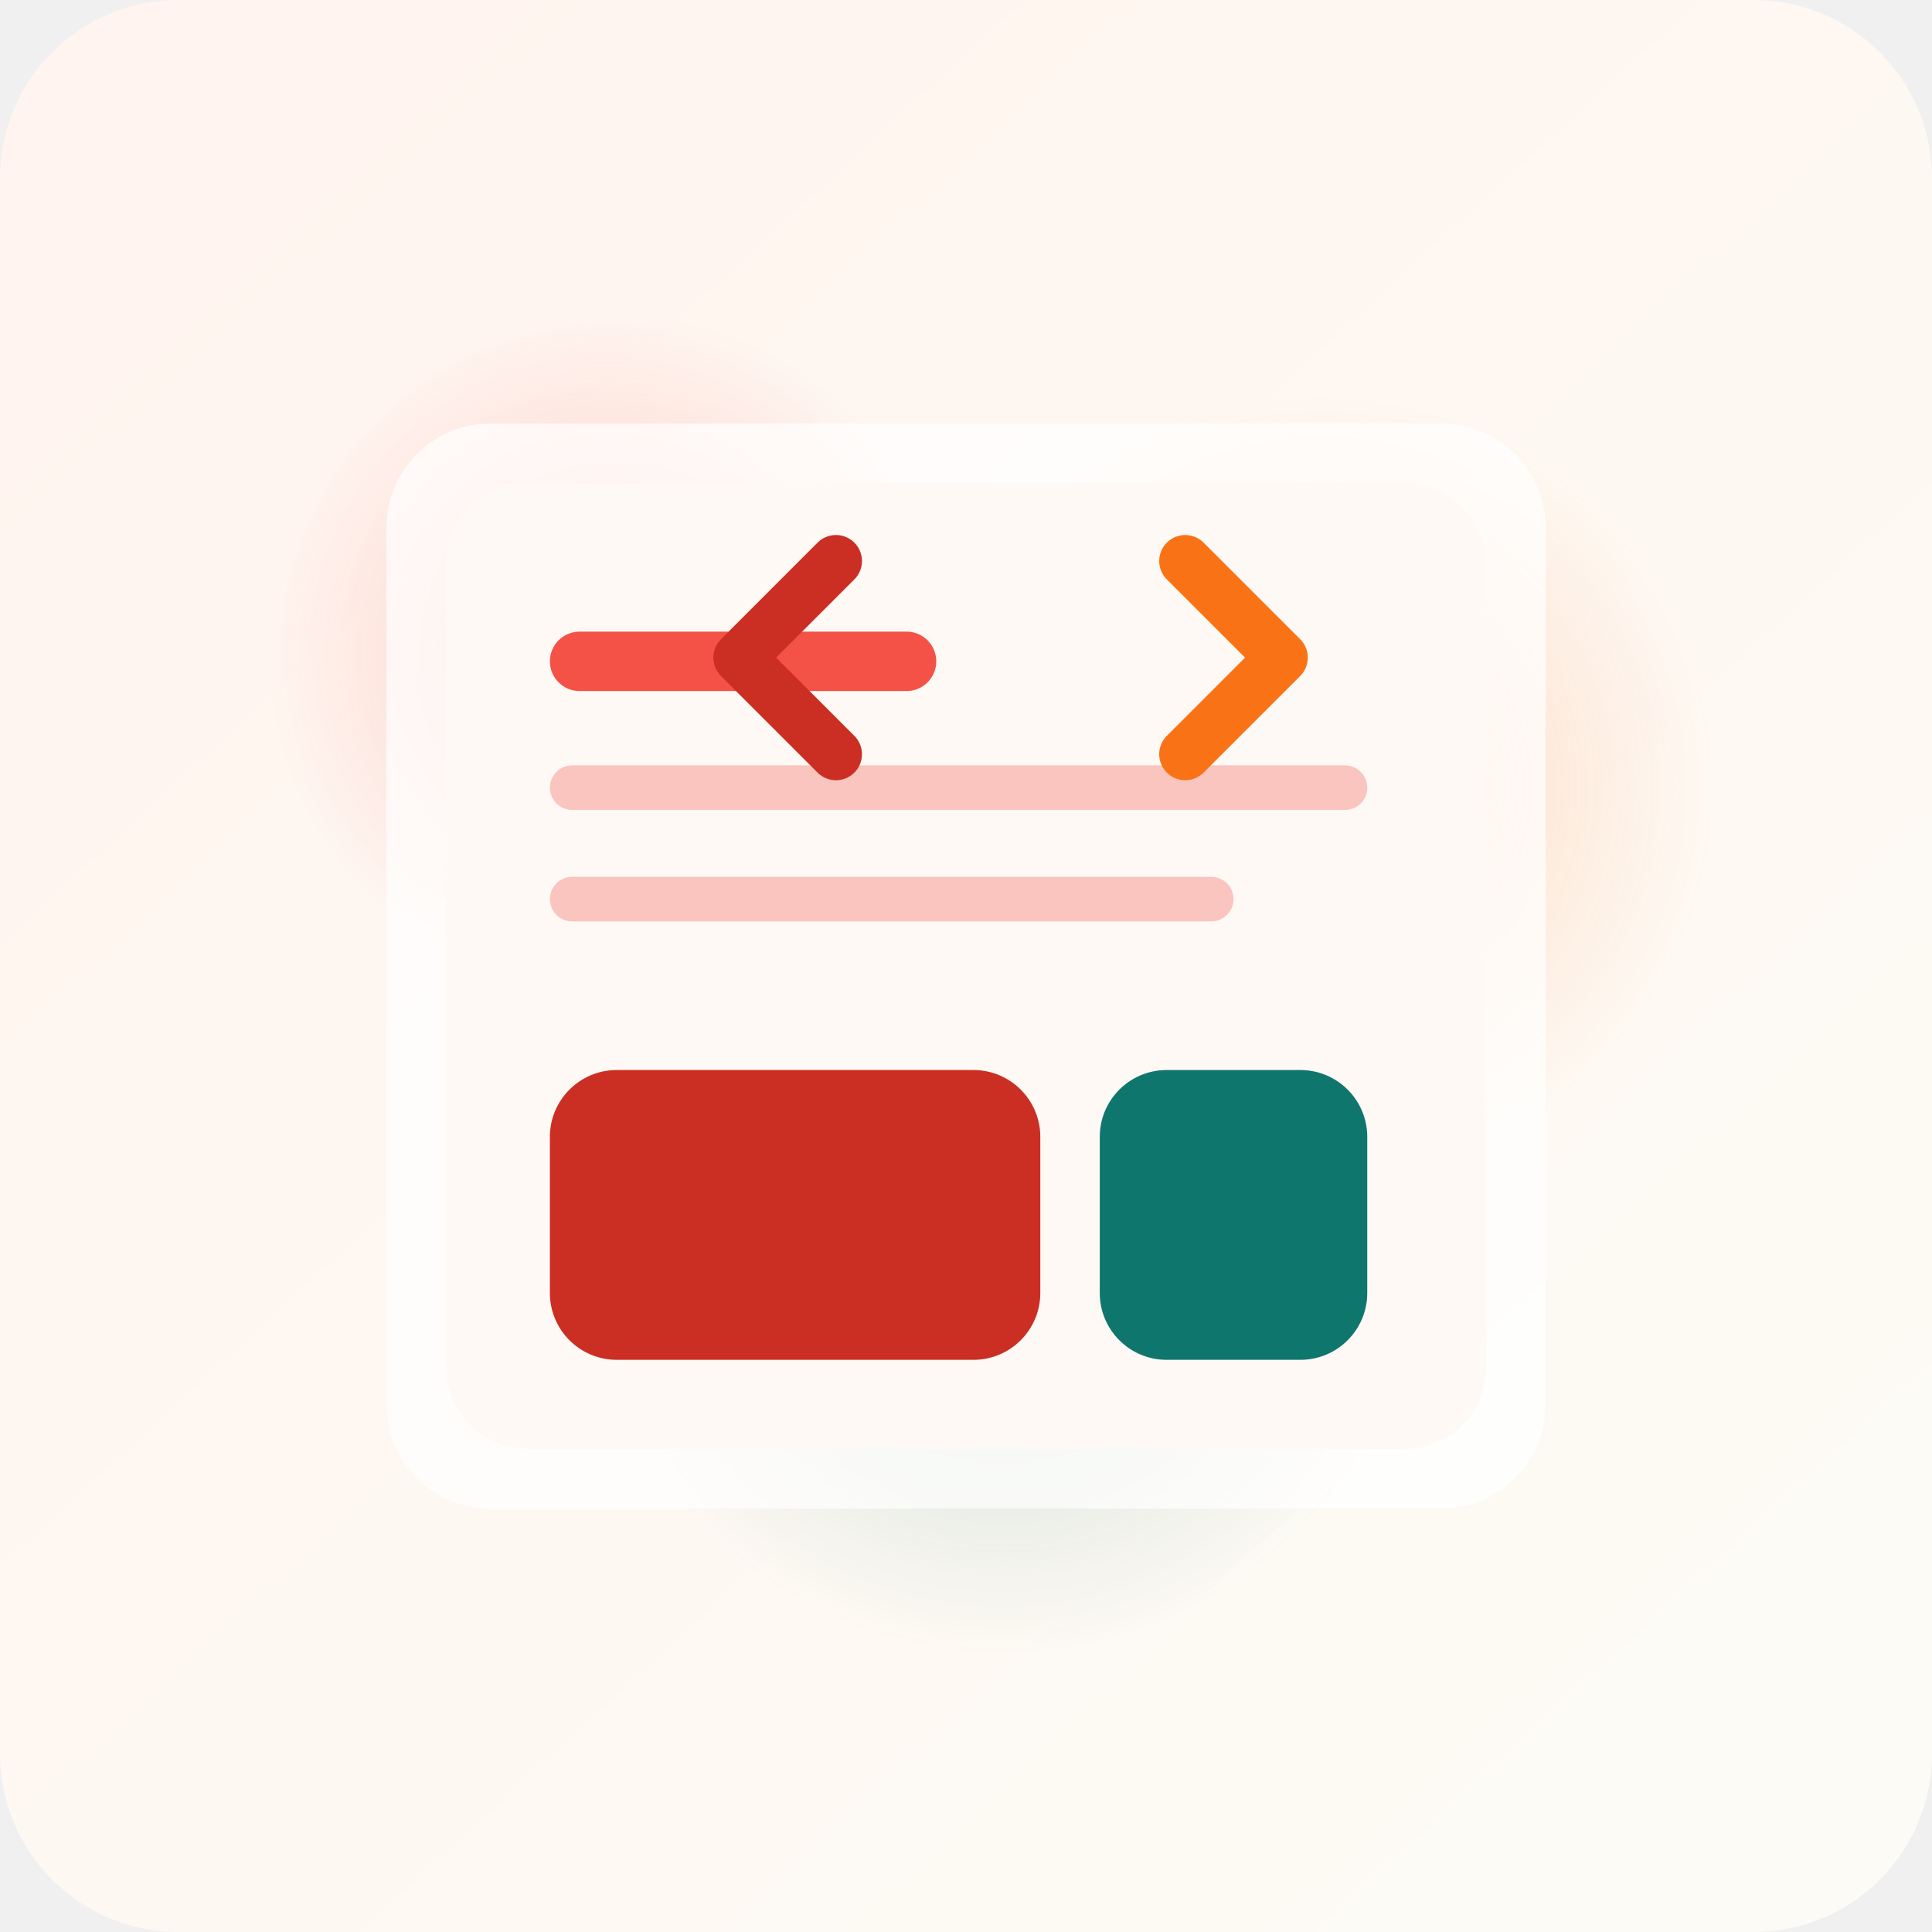
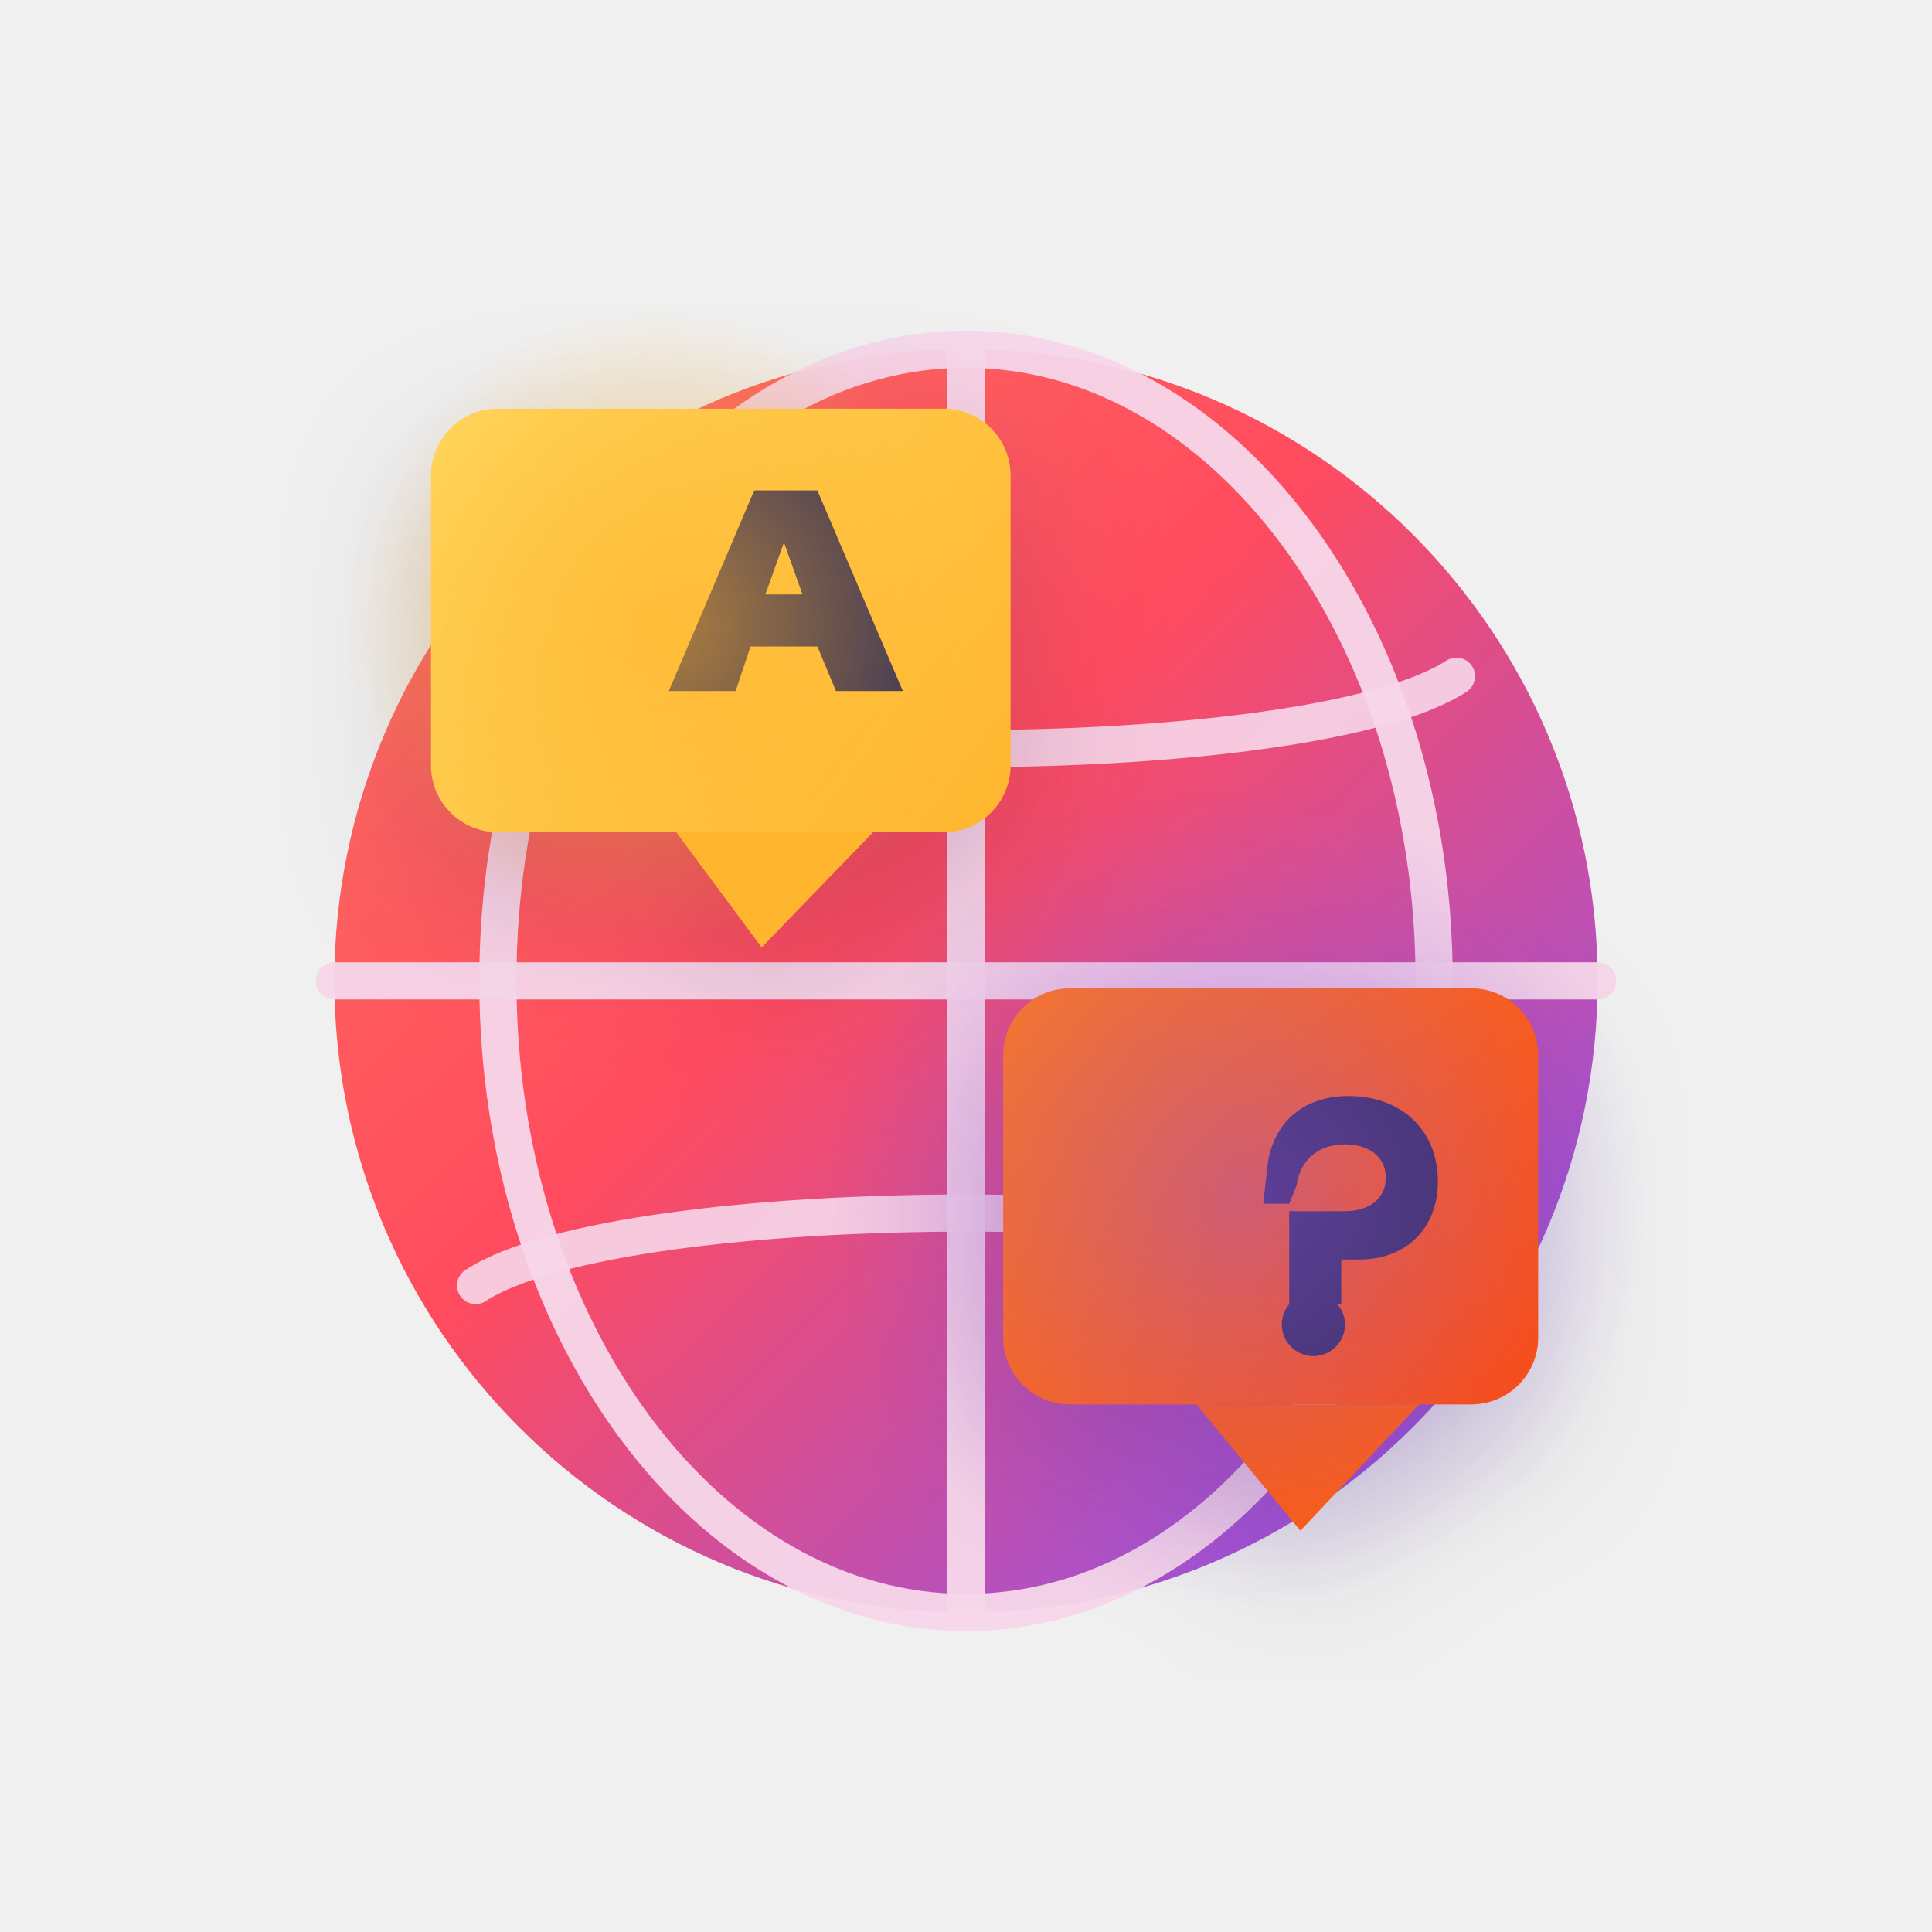
<svg xmlns="http://www.w3.org/2000/svg" width="520" height="520" viewBox="0 0 520 520" fill="none">
-   <rect width="520" height="520" rx="48" fill="url(#panel)" />
-   <circle cx="164" cy="176" r="92" fill="url(#leftGlow)" />
-   <circle cx="356" cy="212" r="106" fill="url(#rightGlow)" />
-   <circle cx="270" cy="332" r="114" fill="url(#bottomGlow)" />
-   <rect x="104" y="114" width="312" height="292" rx="28" fill="#FFFFFF" fill-opacity="0.7" />
-   <rect x="120" y="130" width="280" height="260" rx="22" fill="#FFF9F6" />
-   <rect x="148" y="170" width="104" height="16" rx="8" fill="#F55247" />
-   <rect x="148" y="206" width="220" height="12" rx="6" fill="#F9C5BE" />
-   <rect x="148" y="236" width="184" height="12" rx="6" fill="#F9C5BE" />
-   <rect x="148" y="288" width="132" height="78" rx="18" fill="#CB2E22" />
-   <rect x="296" y="288" width="72" height="78" rx="18" fill="#0F766E" />
-   <path d="M319 151L345 177L319 203" stroke="#F97316" stroke-width="14" stroke-linecap="round" stroke-linejoin="round" />
-   <path d="M225 151L199 177L225 203" stroke="#CB2E22" stroke-width="14" stroke-linecap="round" stroke-linejoin="round" />
+   <circle cx="260" cy="264" r="170" fill="url(#orb)" />
+   <ellipse cx="260" cy="264" rx="126" ry="170" stroke="#F7D7EA" stroke-width="10" opacity="0.95" />
+   <path d="M90 264H430" stroke="#F7D7EA" stroke-width="10" stroke-linecap="round" opacity="0.95" />
+   <path d="M260 94V434" stroke="#F7D7EA" stroke-width="10" stroke-linecap="round" opacity="0.95" />
+   <path d="M128 182C168 208 352 208 392 182" stroke="#F7D7EA" stroke-width="10" stroke-linecap="round" opacity="0.9" />
+   <path d="M128 346C168 320 352 320 392 346" stroke="#F7D7EA" stroke-width="10" stroke-linecap="round" opacity="0.9" />
+   <g filter="url(#bubbleShadow)">
+     <rect x="116" y="110" width="156" height="114" rx="18" fill="url(#leftBubble)" />
+     <path d="M182 224L205 255L235 224H182Z" fill="#FFB52E" />
+     <path d="M180 186L203 132H220L243 186H225L220 174H202L198 186H180ZM206 160H216L211 146L206 160Z" fill="#332F59" />
+   </g>
+   <g filter="url(#bubbleShadow)">
+     <rect x="270" y="266" width="144" height="112" rx="18" fill="url(#rightBubble)" />
+     <path d="M322 378L350 412L382 378H322Z" fill="#FF5E0A" />
+     <path d="M319 324H340L341 315C342 303 350 295 363 295C377 295 387 304 387 318C387 331 378 339 366 339H361V351H347V326H362C368 326 373 323 373 317C373 311 368 308 362 308C355 308 350 312 349 319L347 324H319Z" fill="#332F59" />
+     <rect x="345" y="348" width="17" height="17" rx="8.5" fill="#332F59" />
+   </g>
+   <circle cx="178" cy="168" r="86" fill="url(#glowWarm)" opacity="0.6" />
+   <circle cx="334" cy="322" r="110" fill="url(#glowCool)" opacity="0.45" />
  <defs>
-     <linearGradient id="panel" x1="42" y1="38" x2="455" y2="486" gradientUnits="userSpaceOnUse">
-       <stop stop-color="#FFF4EF" />
-       <stop offset="1" stop-color="#FDFBF5" />
+     <linearGradient id="orb" x1="116" y1="122" x2="395" y2="406" gradientUnits="userSpaceOnUse">
+       <stop stop-color="#FF6D5F" />
+       <stop offset="0.42" stop-color="#FF4B5E" />
+       <stop offset="1" stop-color="#9553E9" />
    </linearGradient>
-     <radialGradient id="leftGlow" cx="0" cy="0" r="1" gradientUnits="userSpaceOnUse" gradientTransform="translate(164 176) rotate(90) scale(92)">
-       <stop stop-color="#F55247" stop-opacity="0.28" />
-       <stop offset="1" stop-color="#F55247" stop-opacity="0" />
+     <linearGradient id="leftBubble" x1="116" y1="110" x2="272" y2="224" gradientUnits="userSpaceOnUse">
+       <stop stop-color="#FFD65C" />
+       <stop offset="1" stop-color="#FFB52E" />
+     </linearGradient>
+     <linearGradient id="rightBubble" x1="270" y1="266" x2="414" y2="378" gradientUnits="userSpaceOnUse">
+       <stop stop-color="#FF7A1A" />
+       <stop offset="1" stop-color="#FF4B0A" />
+     </linearGradient>
+     <radialGradient id="glowWarm" cx="0" cy="0" r="1" gradientUnits="userSpaceOnUse" gradientTransform="translate(178 168) rotate(90) scale(86)">
+       <stop stop-color="#FFB52E" />
+       <stop offset="1" stop-color="#FFB52E" stop-opacity="0" />
    </radialGradient>
-     <radialGradient id="rightGlow" cx="0" cy="0" r="1" gradientUnits="userSpaceOnUse" gradientTransform="translate(356 212) rotate(90) scale(106)">
-       <stop stop-color="#F97316" stop-opacity="0.24" />
-       <stop offset="1" stop-color="#F97316" stop-opacity="0" />
+     <radialGradient id="glowCool" cx="0" cy="0" r="1" gradientUnits="userSpaceOnUse" gradientTransform="translate(334 322) rotate(90) scale(110)">
+       <stop stop-color="#9553E9" />
+       <stop offset="1" stop-color="#9553E9" stop-opacity="0" />
    </radialGradient>
-     <radialGradient id="bottomGlow" cx="0" cy="0" r="1" gradientUnits="userSpaceOnUse" gradientTransform="translate(270 332) rotate(90) scale(114)">
-       <stop stop-color="#0F766E" stop-opacity="0.22" />
-       <stop offset="1" stop-color="#0F766E" stop-opacity="0" />
-     </radialGradient>
+     <filter id="bubbleShadow" x="76" y="82" width="378" height="370" filterUnits="userSpaceOnUse" color-interpolation-filters="sRGB">
+       <feFlood flood-opacity="0" result="BackgroundImageFix" />
+       <feColorMatrix in="SourceAlpha" type="matrix" values="0 0 0 0 0 0 0 0 0 0 0 0 0 0 0 0 0 0 127 0" result="hardAlpha" />
+       <feOffset dy="14" />
+       <feGaussianBlur stdDeviation="20" />
+       <feColorMatrix type="matrix" values="0 0 0 0 0.184 0 0 0 0 0.118 0 0 0 0 0.314 0 0 0 0.2 0" />
+       <feBlend mode="normal" in2="BackgroundImageFix" result="effect1_dropShadow_heroOrb" />
+       <feBlend mode="normal" in="SourceGraphic" in2="effect1_dropShadow_heroOrb" result="shape" />
+     </filter>
  </defs>
</svg>
